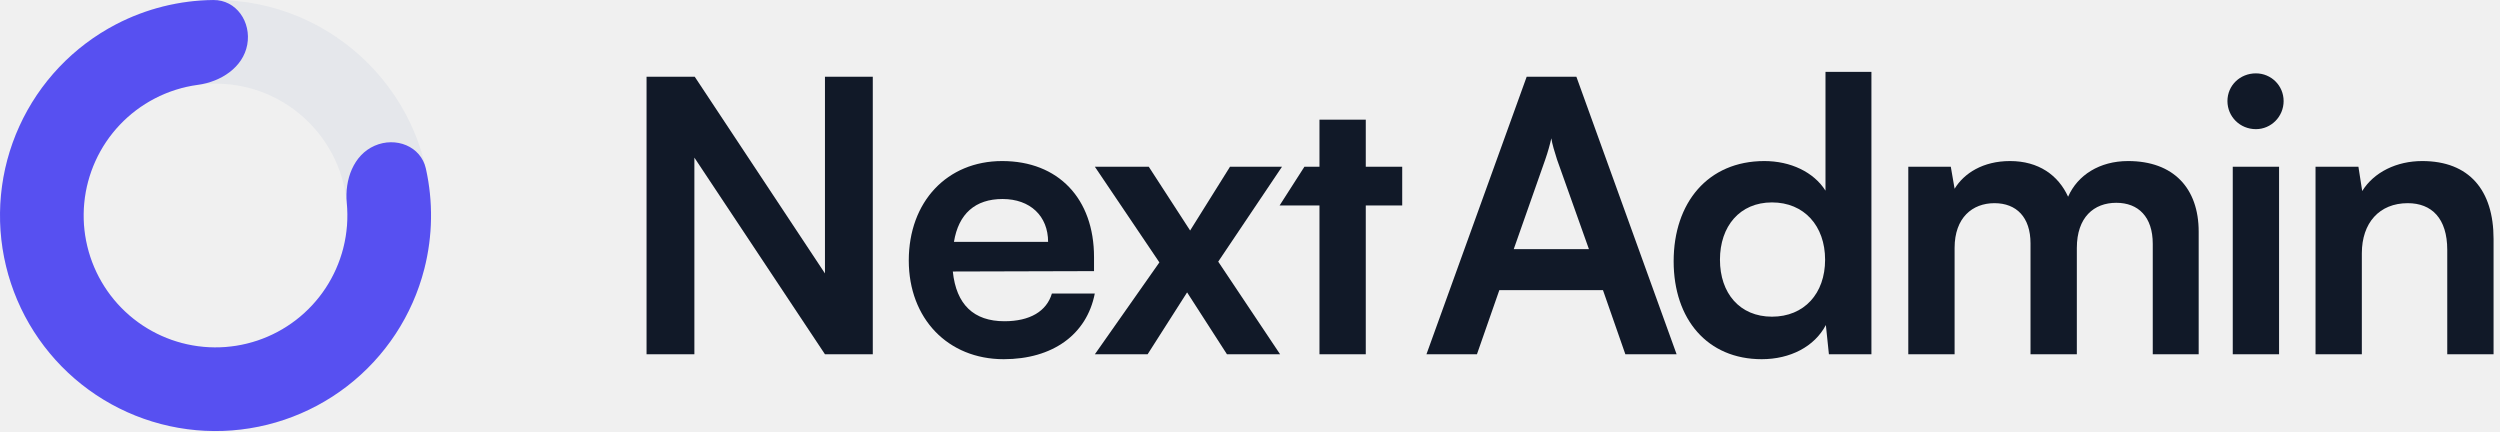
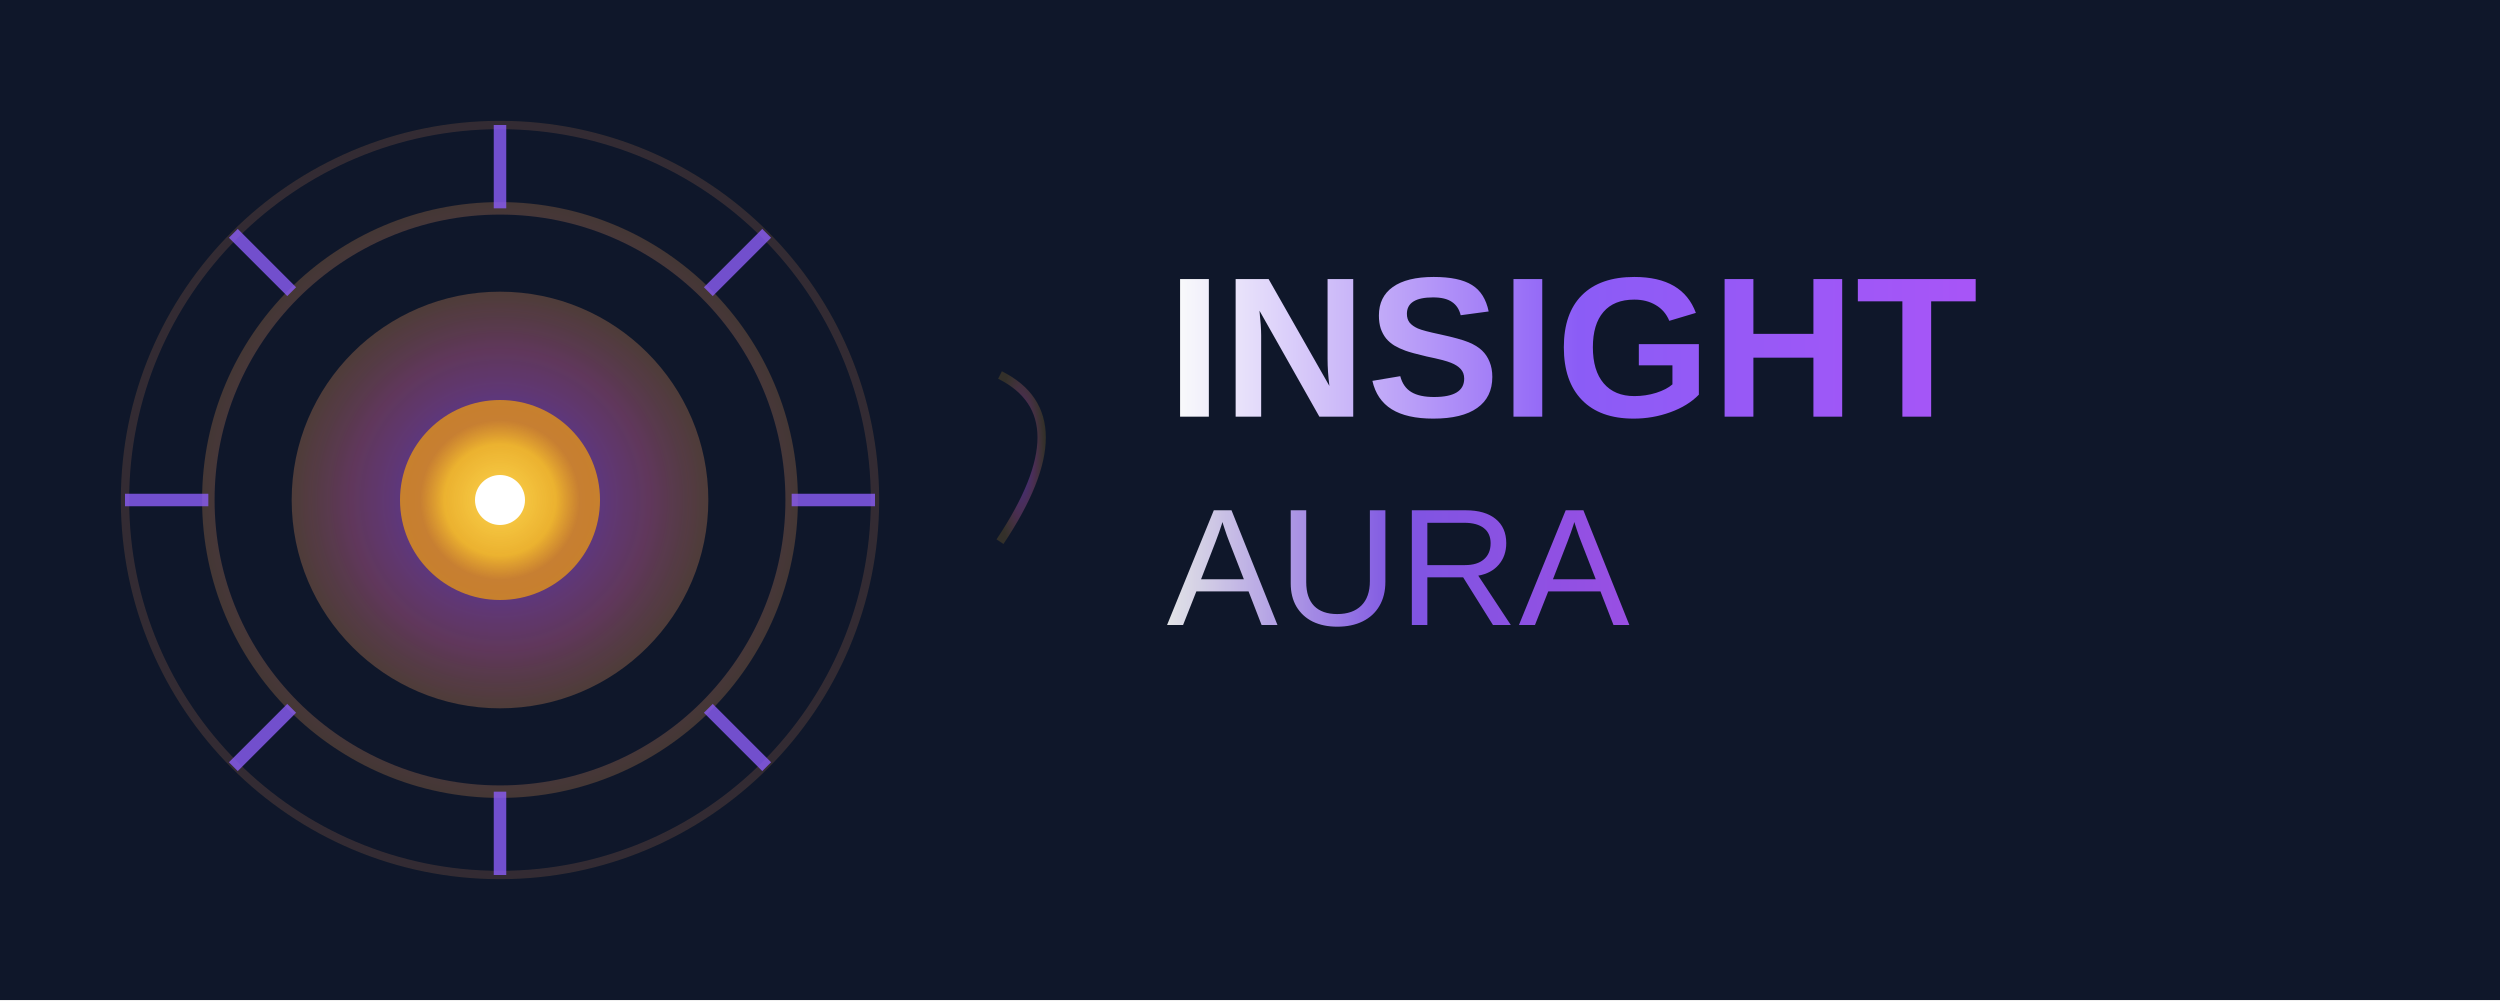
- <svg xmlns="http://www.w3.org/2000/svg" width="174" height="30" viewBox="0 0 174 30" fill="none">
-   <path d="M30 15C30 23.284 23.284 30 15 30C6.716 30 0 23.284 0 15C0 6.716 6.716 0 15 0C23.284 0 30 6.716 30 15ZM5.822 15C5.822 20.069 9.931 24.178 15 24.178C20.069 24.178 24.178 20.069 24.178 15C24.178 9.931 20.069 5.822 15 5.822C9.931 5.822 5.822 9.931 5.822 15Z" fill="#E5E7EB" />
-   <path d="M26.071 10.145C27.543 9.499 29.291 10.169 29.641 11.738C30.151 14.027 30.12 16.418 29.532 18.716C28.703 21.961 26.811 24.835 24.158 26.88C21.506 28.924 18.245 30.023 14.896 30C11.547 29.977 8.302 28.833 5.678 26.752C3.054 24.671 1.203 21.771 0.418 18.515C-0.367 15.259 -0.04 11.835 1.348 8.786C2.735 5.738 5.103 3.242 8.073 1.695C10.178 0.6 12.499 0.025 14.844 0.001C16.451 -0.016 17.501 1.534 17.208 3.114C16.914 4.695 15.372 5.69 13.778 5.904C12.732 6.044 11.711 6.365 10.762 6.859C8.944 7.806 7.495 9.333 6.647 11.198C5.798 13.063 5.597 15.159 6.078 17.151C6.558 19.143 7.691 20.917 9.296 22.191C10.902 23.464 12.887 24.164 14.937 24.178C16.986 24.192 18.981 23.52 20.604 22.269C22.227 21.018 23.384 19.259 23.892 17.274C24.157 16.237 24.237 15.17 24.136 14.119C23.981 12.519 24.599 10.79 26.071 10.145Z" fill="#5750F1" />
-   <path d="M48.329 24.657H45V5.343H48.355L57.417 19.029V5.343H60.746V24.657H57.417L48.329 10.971V24.657Z" fill="#111928" />
-   <path d="M69.856 25C65.973 25 63.251 22.173 63.251 18.131C63.251 14.036 65.92 11.209 69.751 11.209C73.661 11.209 76.144 13.824 76.144 17.893V18.87L66.316 18.897C66.554 21.195 67.769 22.358 69.909 22.358C71.679 22.358 72.842 21.671 73.212 20.429H76.197C75.642 23.283 73.264 25 69.856 25ZM69.777 13.851C67.875 13.851 66.712 14.881 66.395 16.836H72.948C72.948 15.04 71.706 13.851 69.777 13.851Z" fill="#111928" />
-   <path d="M79.874 24.657H76.202L80.693 18.263L76.202 11.605H79.954L82.833 16.044L85.608 11.605H89.227L84.788 18.21L89.095 24.657H85.396L82.622 20.35L79.874 24.657Z" fill="#111928" />
-   <path d="M95.058 24.657H91.835V14.3H89.06L90.787 11.605H91.835V8.329H95.058V11.605H97.594V14.3H95.058V24.657Z" fill="#111928" />
-   <path d="M102.795 24.657H99.281L106.256 5.343H109.717L116.692 24.657H113.125L111.566 20.192H104.354L102.795 24.657ZM107.55 11.103L105.357 17.338H110.589L108.369 11.103C108.211 10.601 108.026 10.02 107.973 9.624C107.894 9.993 107.735 10.575 107.55 11.103Z" fill="#111928" />
-   <path d="M122.615 25C118.837 25 116.486 22.226 116.486 18.184C116.486 14.115 118.864 11.209 122.8 11.209C124.623 11.209 126.235 11.975 127.054 13.27V5H130.251V24.657H127.292L127.08 22.622C126.288 24.128 124.597 25 122.615 25ZM123.329 22.041C125.574 22.041 127.027 20.429 127.027 18.078C127.027 15.727 125.574 14.088 123.329 14.088C121.083 14.088 119.709 15.753 119.709 18.078C119.709 20.403 121.083 22.041 123.329 22.041Z" fill="#111928" />
-   <path d="M136.04 24.657H132.817V11.605H135.776L136.04 13.137C136.701 12.054 138.022 11.209 139.898 11.209C141.879 11.209 143.253 12.186 143.94 13.692C144.6 12.186 146.133 11.209 148.114 11.209C151.285 11.209 153.028 13.111 153.028 16.123V24.657H149.832V16.968C149.832 15.092 148.828 14.115 147.295 14.115C145.736 14.115 144.548 15.119 144.548 17.259V24.657H141.324V16.942C141.324 15.119 140.347 14.141 138.814 14.141C137.282 14.141 136.04 15.145 136.04 17.259V24.657Z" fill="#111928" />
-   <path d="M157.012 8.989C155.902 8.989 155.03 8.118 155.03 7.034C155.03 5.951 155.902 5.106 157.012 5.106C158.068 5.106 158.94 5.951 158.94 7.034C158.94 8.118 158.068 8.989 157.012 8.989ZM155.4 24.657V11.605H158.623V24.657H155.4Z" fill="#111928" />
-   <path d="M164.384 24.657H161.161V11.605H164.146L164.41 13.296C165.23 11.975 166.815 11.209 168.585 11.209C171.861 11.209 173.552 13.243 173.552 16.625V24.657H170.329V17.391C170.329 15.198 169.245 14.141 167.581 14.141C165.599 14.141 164.384 15.515 164.384 17.629V24.657Z" fill="#111928" />
+ <svg xmlns="http://www.w3.org/2000/svg" viewBox="0 0 300 120">
+   <defs>
+     <radialGradient id="auraGradientDark" cx="50%" cy="50%" r="60%">
+       <stop offset="0%" style="stop-color:#8B5CF6;stop-opacity:0.9" />
+       <stop offset="30%" style="stop-color:#A855F7;stop-opacity:0.7" />
+       <stop offset="60%" style="stop-color:#F472B6;stop-opacity:0.5" />
+       <stop offset="100%" style="stop-color:#FBBF24;stop-opacity:0.3" />
+     </radialGradient>
+     <radialGradient id="lightGradientDark" cx="50%" cy="50%" r="40%">
+       <stop offset="0%" style="stop-color:#FCD34D;stop-opacity:1" />
+       <stop offset="70%" style="stop-color:#FBBF24;stop-opacity:0.9" />
+       <stop offset="100%" style="stop-color:#F59E0B;stop-opacity:0.7" />
+     </radialGradient>
+     <linearGradient id="textGradientDark" x1="0%" y1="0%" x2="100%" y2="0%">
+       <stop offset="0%" style="stop-color:#F9FAFB" />
+       <stop offset="50%" style="stop-color:#8B5CF6" />
+       <stop offset="100%" style="stop-color:#A855F7" />
+     </linearGradient>
+   </defs>
+   <rect width="300" height="120" fill="#0F172A" />
+   <circle cx="60" cy="60" r="45" fill="none" stroke="url(#auraGradientDark)" stroke-width="1" opacity="0.4">
+     <animate attributeName="r" values="45;50;45" dur="4s" repeatCount="indefinite" />
+     <animate attributeName="opacity" values="0.4;0.2;0.4" dur="4s" repeatCount="indefinite" />
+   </circle>
+   <circle cx="60" cy="60" r="35" fill="none" stroke="url(#auraGradientDark)" stroke-width="1.5" opacity="0.6">
+     <animate attributeName="r" values="35;40;35" dur="3s" repeatCount="indefinite" />
+     <animate attributeName="opacity" values="0.6;0.3;0.6" dur="3s" repeatCount="indefinite" />
+   </circle>
+   <circle cx="60" cy="60" r="25" fill="url(#auraGradientDark)" opacity="0.7" />
+   <circle cx="60" cy="60" r="12" fill="url(#lightGradientDark)">
+     <animate attributeName="r" values="12;14;12" dur="2s" repeatCount="indefinite" />
+   </circle>
+   <circle cx="60" cy="60" r="3" fill="#FFFFFF" opacity="1">
+     <animate attributeName="opacity" values="1;0.6;1" dur="1.5s" repeatCount="indefinite" />
+   </circle>
+   <g stroke="#8B5CF6" stroke-width="1.5" opacity="0.8">
+     <line x1="60" y1="25" x2="60" y2="15">
+       <animate attributeName="opacity" values="0.8;0.4;0.8" dur="2s" repeatCount="indefinite" begin="0s" />
+     </line>
+     <line x1="85" y1="35" x2="92" y2="28">
+       <animate attributeName="opacity" values="0.8;0.4;0.8" dur="2s" repeatCount="indefinite" begin="0.3s" />
+     </line>
+     <line x1="95" y1="60" x2="105" y2="60">
+       <animate attributeName="opacity" values="0.8;0.4;0.8" dur="2s" repeatCount="indefinite" begin="0.6s" />
+     </line>
+     <line x1="85" y1="85" x2="92" y2="92">
+       <animate attributeName="opacity" values="0.8;0.4;0.8" dur="2s" repeatCount="indefinite" begin="0.9s" />
+     </line>
+     <line x1="60" y1="95" x2="60" y2="105">
+       <animate attributeName="opacity" values="0.8;0.4;0.8" dur="2s" repeatCount="indefinite" begin="1.2s" />
+     </line>
+     <line x1="35" y1="85" x2="28" y2="92">
+       <animate attributeName="opacity" values="0.8;0.4;0.8" dur="2s" repeatCount="indefinite" begin="1.5s" />
+     </line>
+     <line x1="25" y1="60" x2="15" y2="60">
+       <animate attributeName="opacity" values="0.8;0.4;0.8" dur="2s" repeatCount="indefinite" begin="1.8s" />
+     </line>
+     <line x1="35" y1="35" x2="28" y2="28">
+       <animate attributeName="opacity" values="0.8;0.4;0.8" dur="2s" repeatCount="indefinite" begin="2.1s" />
+     </line>
+   </g>
+   <text x="140" y="50" font-family="Arial, sans-serif" font-size="24" font-weight="600" fill="url(#textGradientDark)">
+     INSIGHT
+   </text>
+   <text x="140" y="75" font-family="Arial, sans-serif" font-size="20" font-weight="300" fill="url(#textGradientDark)" opacity="0.9">
+     AURA
+   </text>
+   <path d="M 120 45 Q 130 50 120 65" stroke="url(#auraGradientDark)" stroke-width="1" fill="none" opacity="0.5">
+     <animate attributeName="opacity" values="0.5;0.9;0.5" dur="3s" repeatCount="indefinite" />
+   </path>
</svg>
